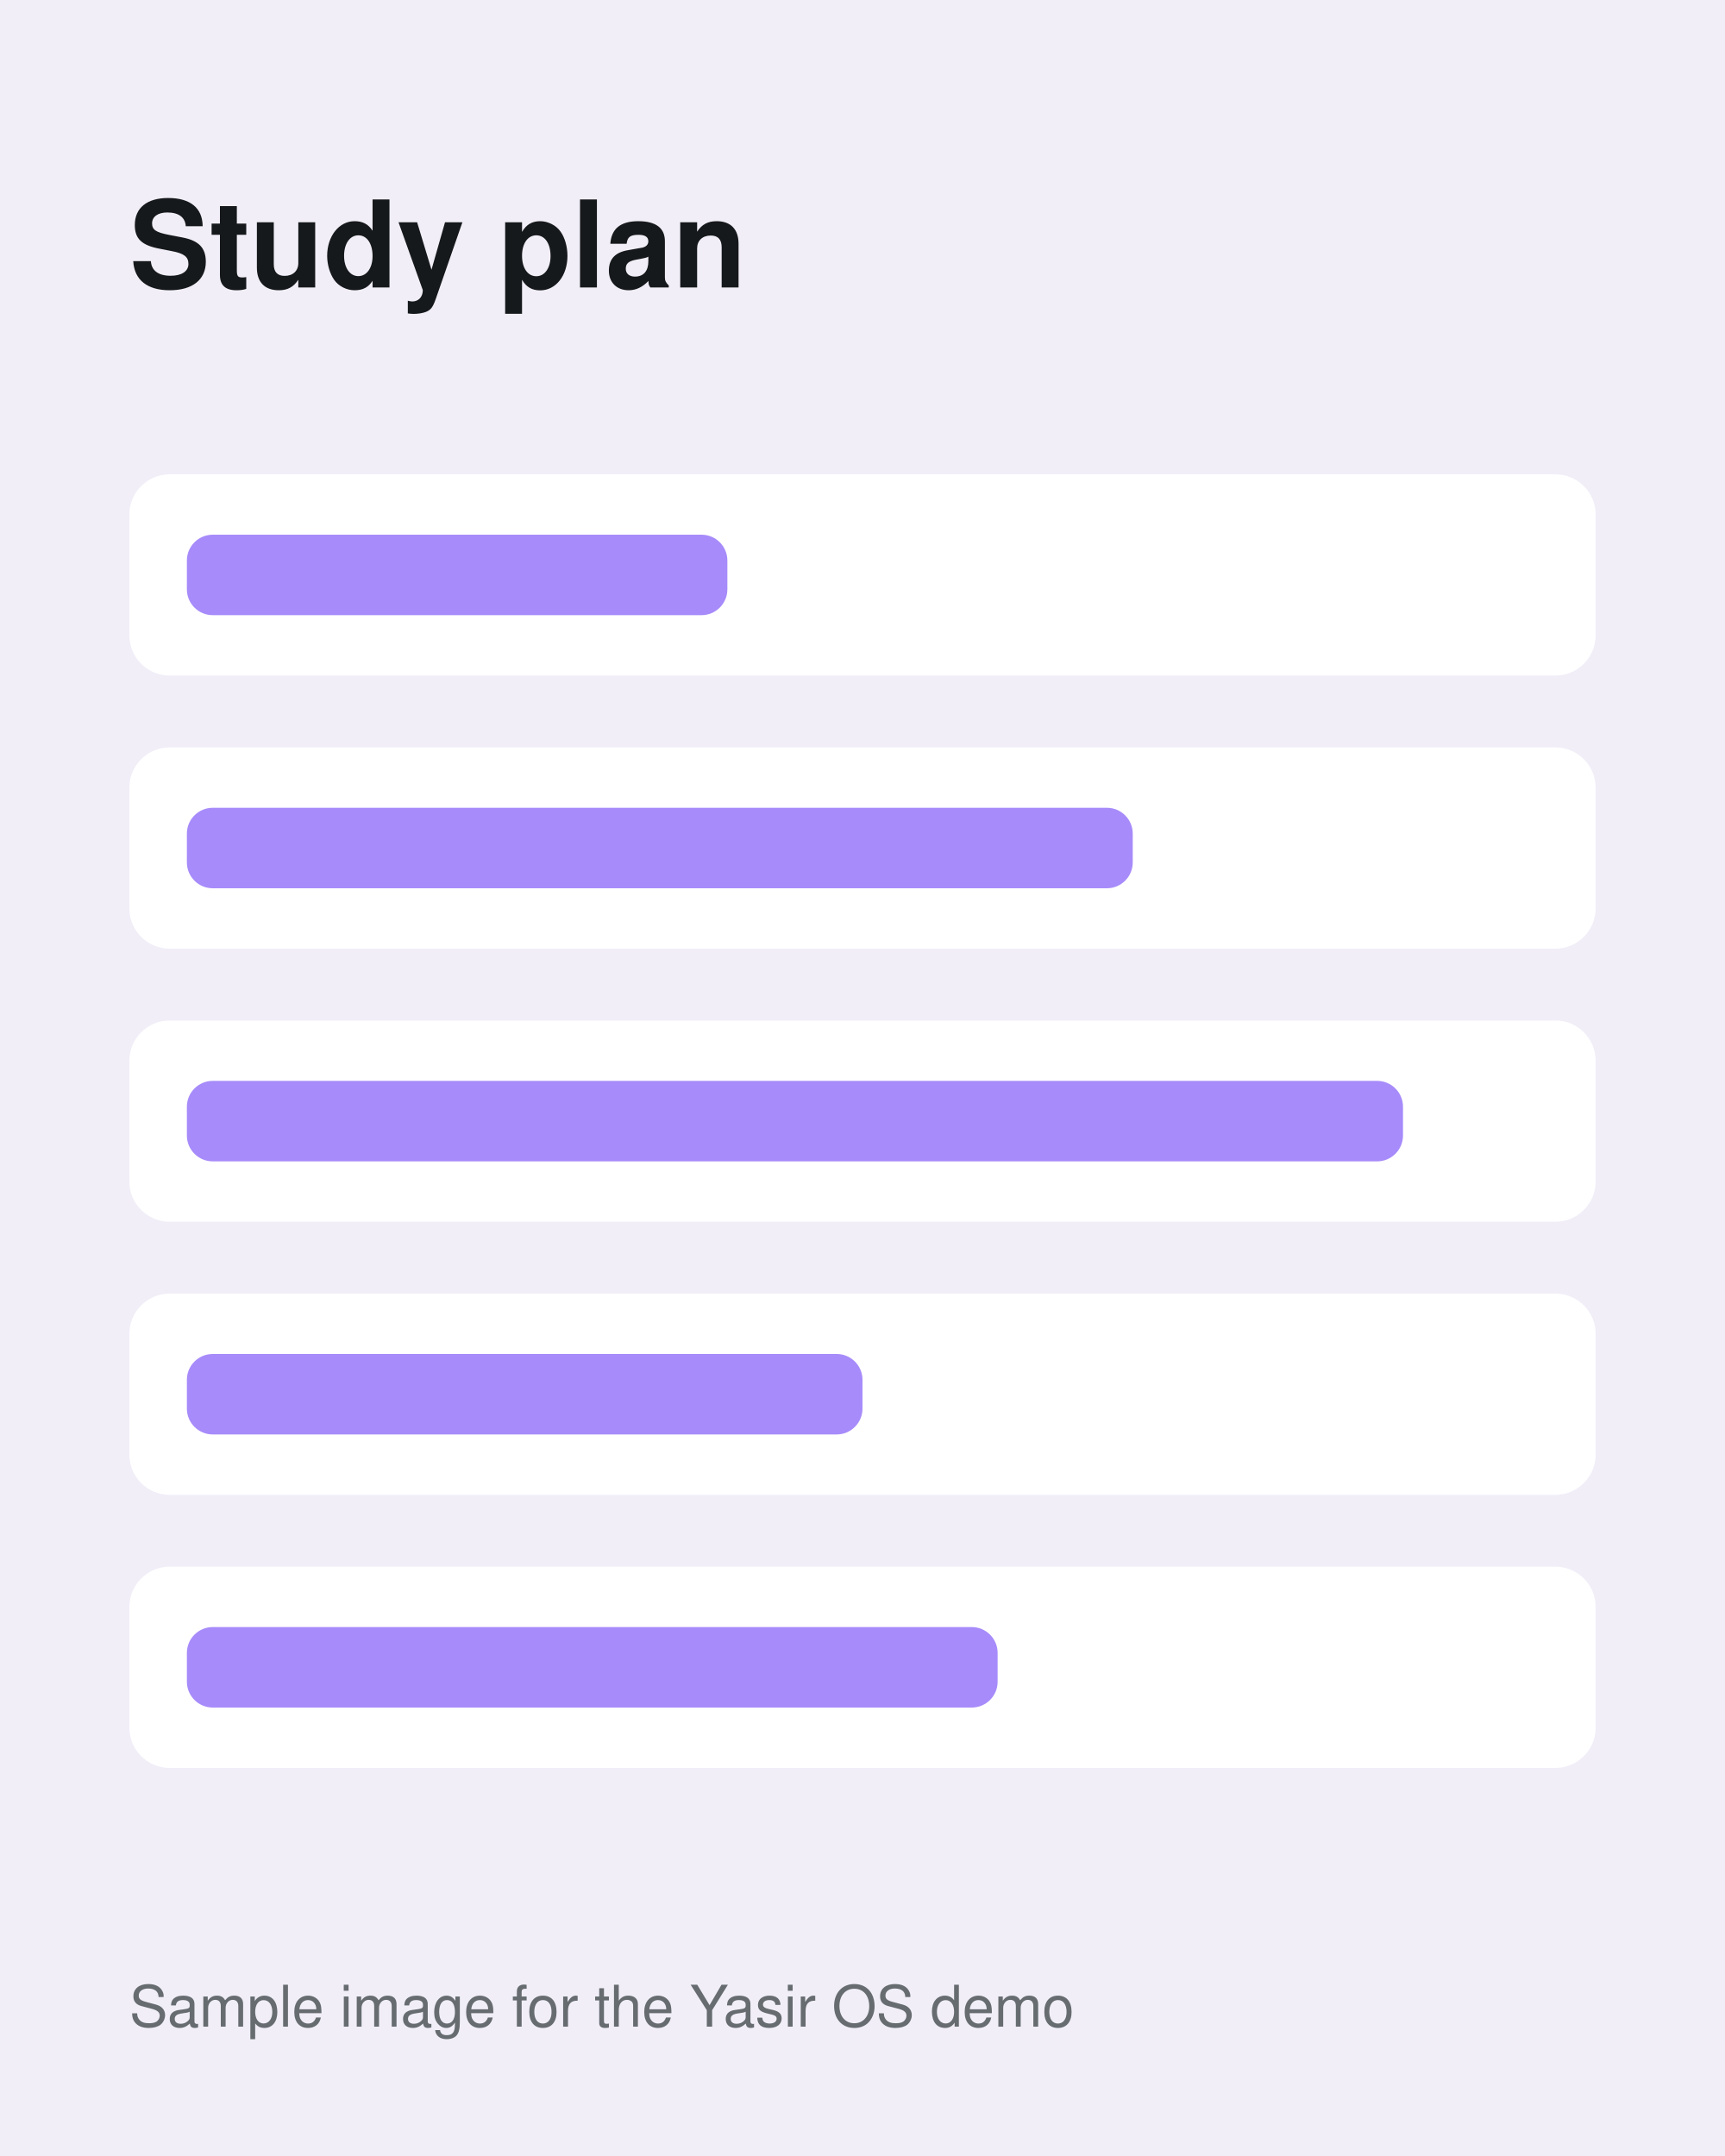
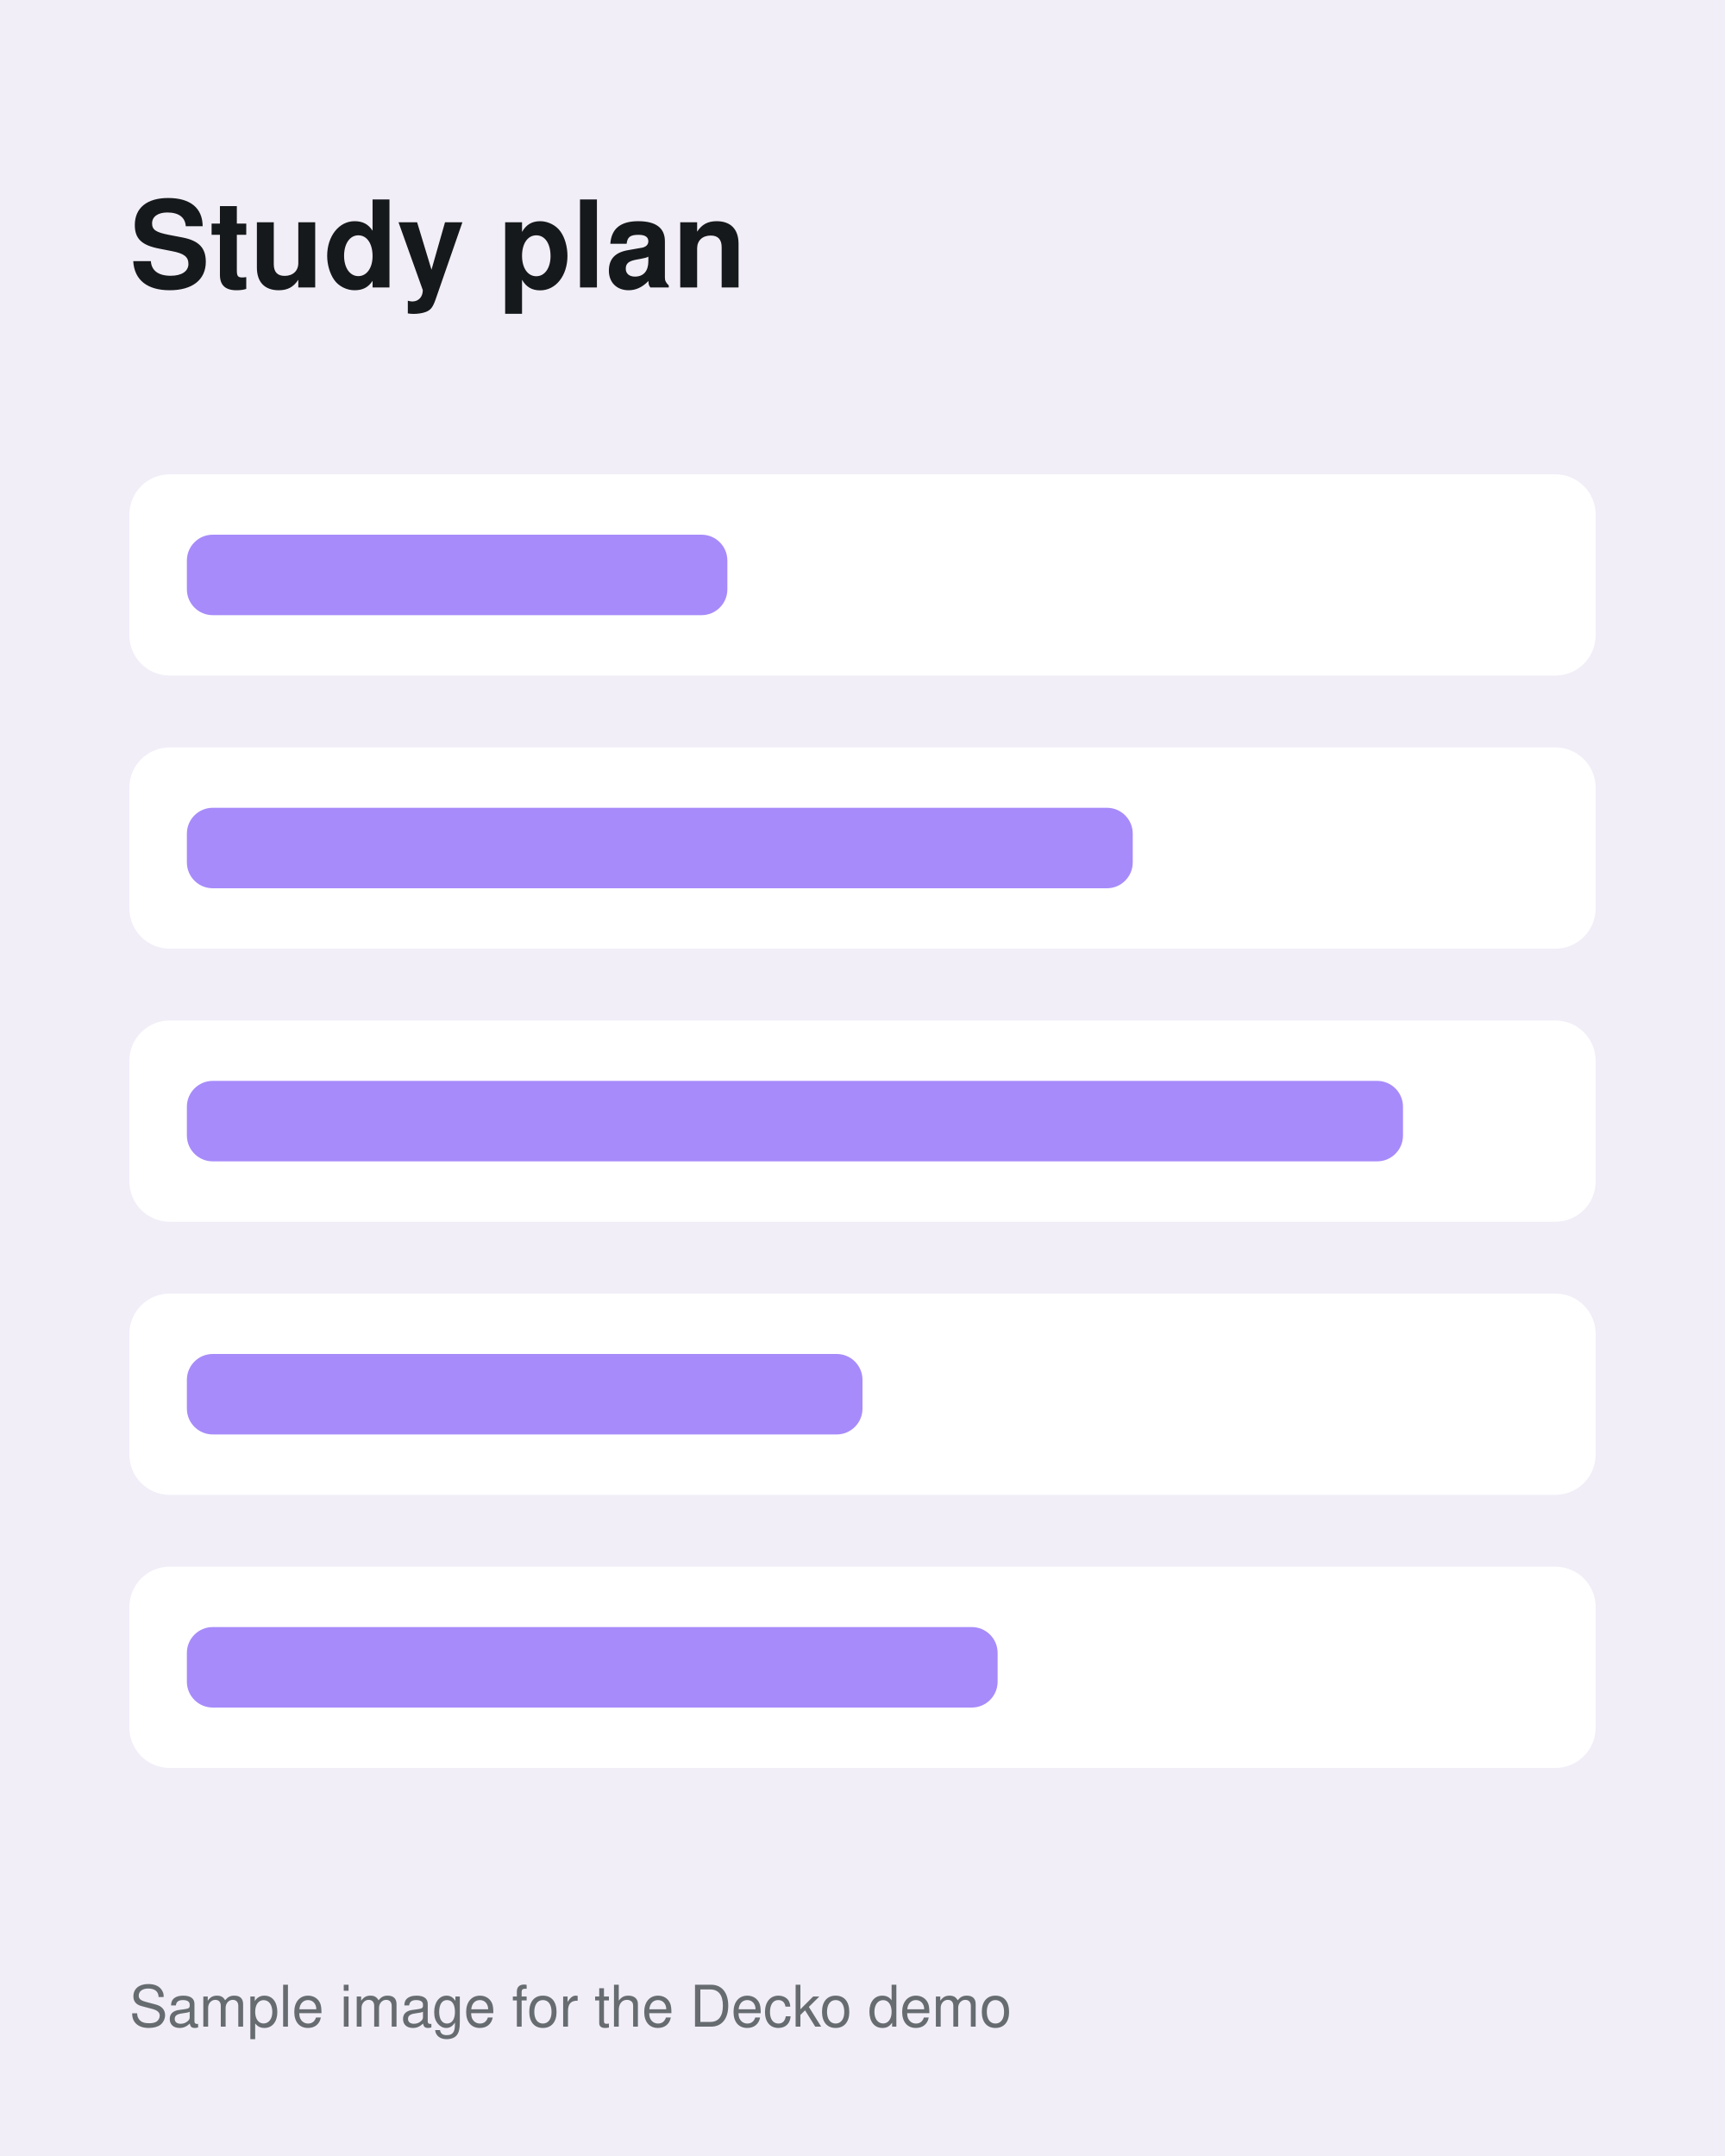
<svg xmlns="http://www.w3.org/2000/svg" width="1200" height="1500" viewBox="0 0 1200 1500">
  <rect width="1200" height="1500" fill="#F1EEF8" />
  <text x="90" y="200" font-family="Helvetica, Arial, sans-serif" font-size="84" font-weight="700" fill="#16191B">Study plan</text>
  <rect x="90" y="330" width="1020" height="140" rx="28" fill="#FFFFFF" />
  <rect x="130" y="372" width="376" height="56" rx="18" fill="#A78BFA" />
  <rect x="90" y="520" width="1020" height="140" rx="28" fill="#FFFFFF" />
  <rect x="130" y="562" width="658" height="56" rx="18" fill="#A78BFA" />
  <rect x="90" y="710" width="1020" height="140" rx="28" fill="#FFFFFF" />
  <rect x="130" y="752" width="846" height="56" rx="18" fill="#A78BFA" />
  <rect x="90" y="900" width="1020" height="140" rx="28" fill="#FFFFFF" />
  <rect x="130" y="942" width="470" height="56" rx="18" fill="#A78BFA" />
  <rect x="90" y="1090" width="1020" height="140" rx="28" fill="#FFFFFF" />
  <rect x="130" y="1132" width="564" height="56" rx="18" fill="#A78BFA" />
-   <text x="90" y="1410" font-family="Helvetica, Arial, sans-serif" font-size="40" fill="#666C70">Sample image for the Yasir OS demo</text>
+   <text x="90" y="1410" font-family="Helvetica, Arial, sans-serif" font-size="40" fill="#666C70">Sample image for the Decko demo</text>
</svg>
